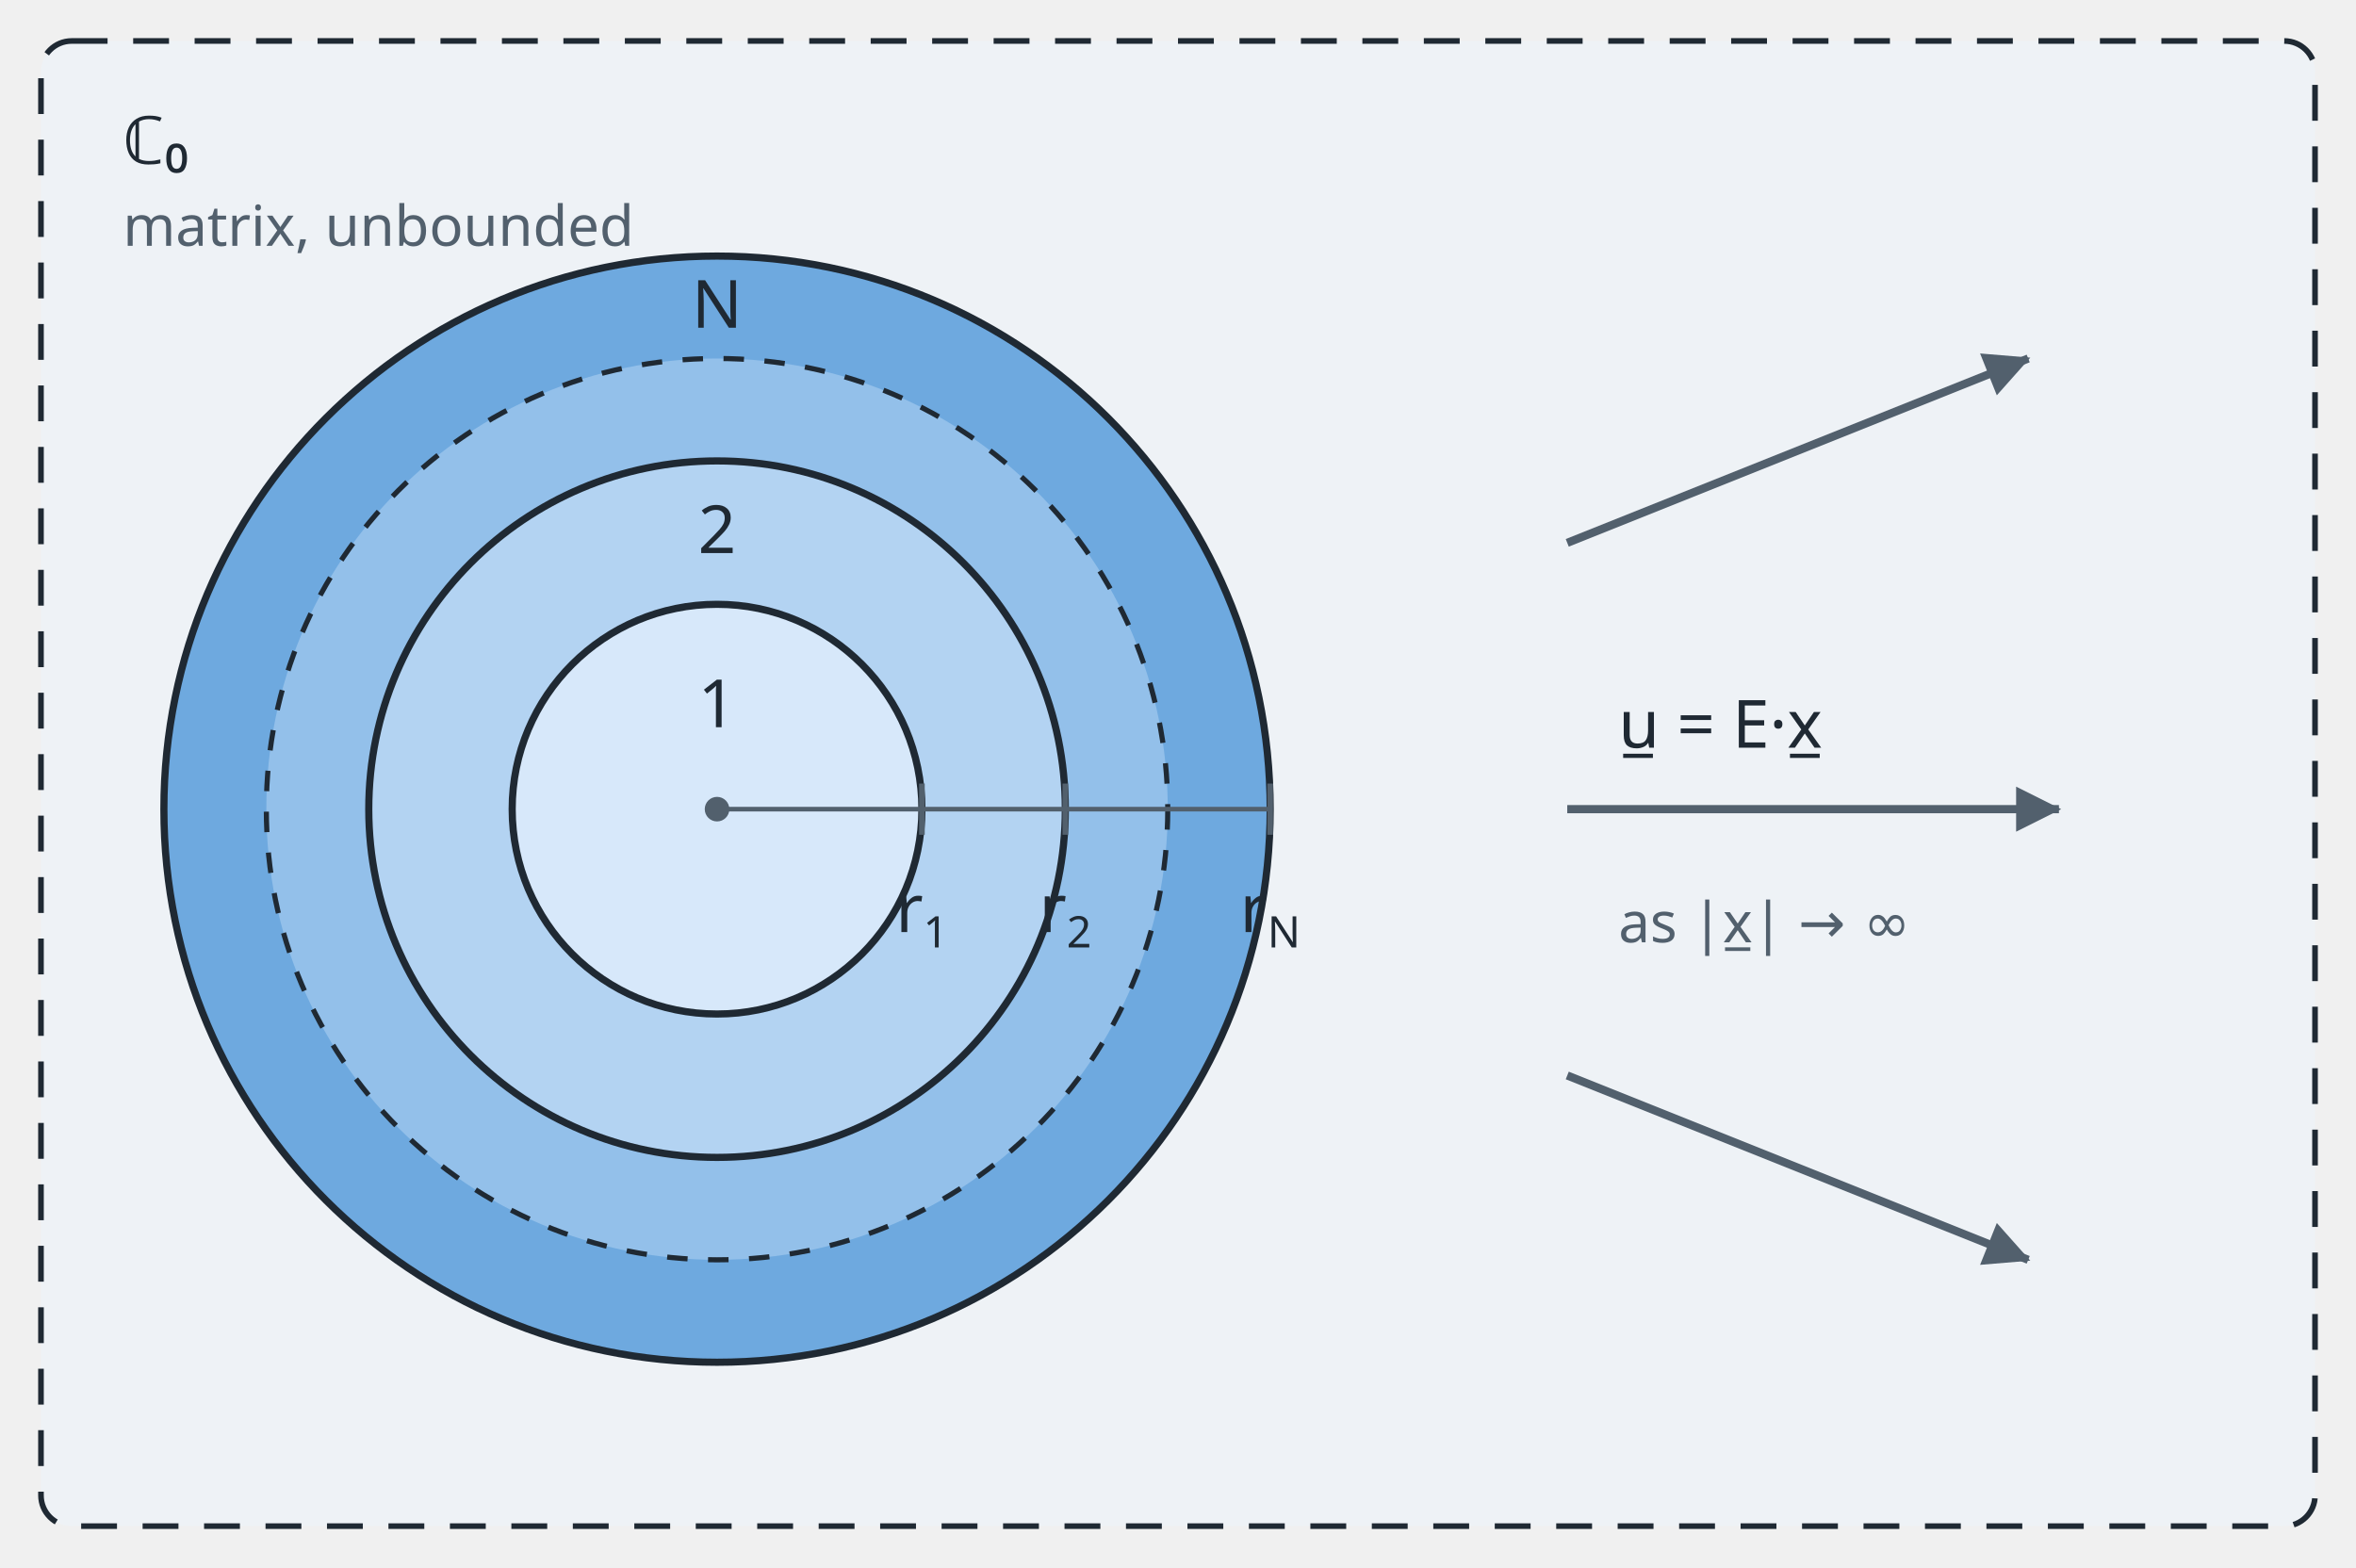
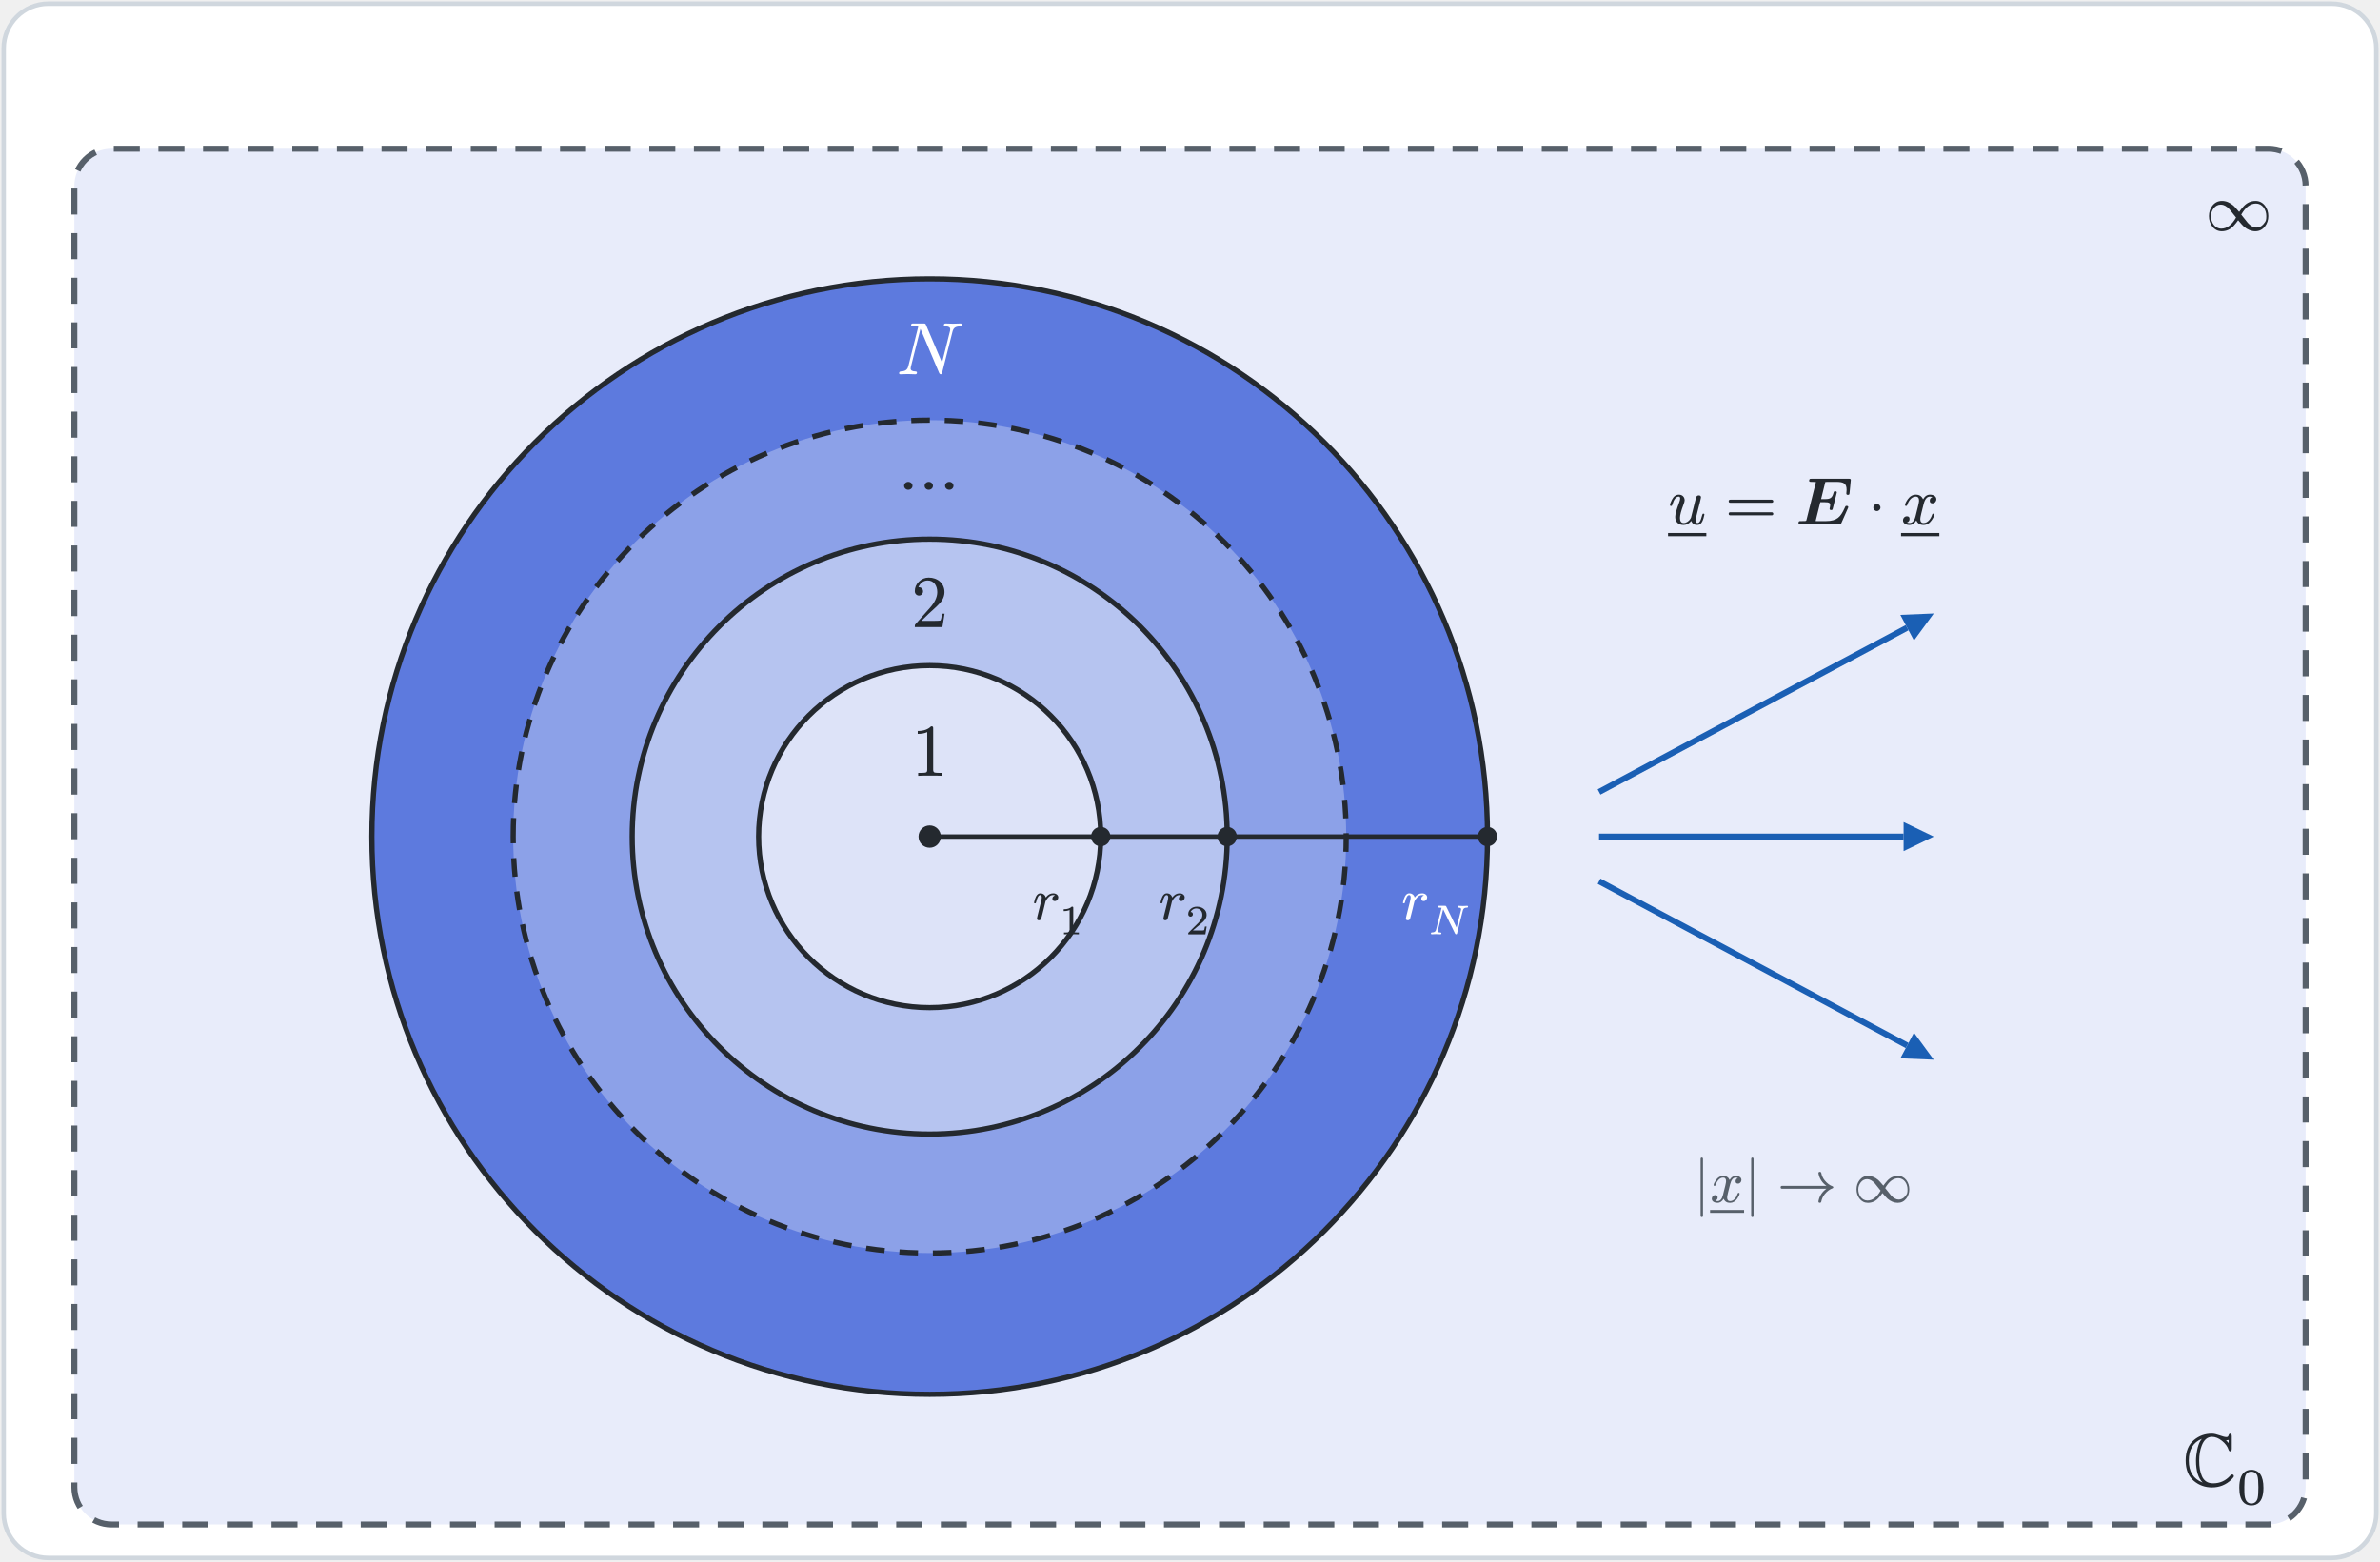
- <svg xmlns="http://www.w3.org/2000/svg" viewBox="0 0 460 306" width="460" height="306" role="img" aria-labelledby="ttl dsc">
-   <style>
-     .edge  { stroke: #1f2933; fill: none; }
-     .txt   { fill: #1f2933; font: 13px ui-sans-serif, system-ui, sans-serif; }
-     .sub   { fill: #52606d; font: 11px ui-sans-serif, system-ui, sans-serif; }
-     .bg    { fill: #eef2f6; }
-     .s1    { fill: #d7e8fa; }
-     .s2    { fill: #b3d3f2; }
-     .s3    { fill: #93c0ea; }
-     .sN    { fill: #6ea9df; }
-     .rule  { stroke: #52606d; fill: none; }
-     .head  { fill: #52606d; }
-     /* One palette, deliberately. Served as an image, an SVG resolves
-        prefers-color-scheme against the OPERATING SYSTEM, not the site's theme
-        toggle, so a dark variant would fire on a light page as readily as on a
-        dark one. A self-contained figure with its own neutral panel reads
-        correctly under both site themes. */
-   </style>
+ <svg xmlns="http://www.w3.org/2000/svg" xmlns:xlink="http://www.w3.org/1999/xlink" width="640" height="420" viewBox="0 0 640 420">
+   <path fill="rgb(100%, 100%, 100%)" stroke-width="1.2" stroke="rgb(81.57%, 84.31%, 87.06%)" stroke-miterlimit="10" d="M 320 419 L 13 419 C 6.37 419 1 413.63 1 407 L 1 13 C 1 6.37 6.37 1 13 1 L 627 1 C 633.63 1 639 6.37 639 13 L 639 407 C 639 413.63 633.63 419 627 419 Z M 320 419 " />
+   <path fill="rgb(91.01%, 92.66%, 98.16%)" stroke-width="1.6" stroke="rgb(34.12%, 37.65%, 41.57%)" stroke-dasharray="7 5" stroke-miterlimit="10" d="M 320 410 L 30 410 C 24.48 410 20 405.52 20 400 L 20 50 C 20 44.48 24.48 40 30 40 L 610 40 C 615.52 40 620 44.48 620 50 L 620 400 C 620 405.52 615.52 410 610 410 Z M 320 410 " />
+   <path fill="rgb(36.33%, 48%, 87%)" stroke-width="1.4" stroke="rgb(14.12%, 16.08%, 18.43%)" stroke-miterlimit="10" d="M 100 225 C 100 142.16 167.16 75 250 75 C 332.84 75 400 142.16 400 225 C 400 307.84 332.84 375 250 375 C 167.16 375 100 307.84 100 225 " />
+   <path fill="rgb(55.06%, 63.29%, 90.82%)" stroke-width="1.4" stroke="rgb(14.12%, 16.08%, 18.43%)" stroke-dasharray="5 4" stroke-miterlimit="10" d="M 138 225 C 138 163.14 188.14 113 250 113 C 311.86 113 362 163.14 362 225 C 362 286.86 311.86 337 250 337 C 188.14 337 138 286.86 138 225 " />
+   <path fill="rgb(71.54%, 76.75%, 94.19%)" stroke-width="1.4" stroke="rgb(14.12%, 16.08%, 18.43%)" stroke-miterlimit="10" d="M 170 225 C 170 180.82 205.82 145 250 145 C 294.18 145 330 180.82 330 225 C 330 269.18 294.18 305 250 305 C 205.82 305 170 269.18 170 225 " />
+   <path fill="rgb(86.52%, 88.99%, 97.25%)" stroke-width="1.4" stroke="rgb(14.12%, 16.08%, 18.43%)" stroke-miterlimit="10" d="M 204 225 C 204 199.59 224.59 179 250 179 C 275.41 179 296 199.59 296 225 C 296 250.41 275.41 271 250 271 C 224.59 271 204 250.41 204 225 " />
+   <path fill="none" stroke-width="1.2" stroke="rgb(14.12%, 16.08%, 18.43%)" stroke-miterlimit="10" d="M 250 225 L 400 225 " />
+   <path fill="rgb(14.12%, 16.08%, 18.43%)" d="M 253 225 C 253 226.66 251.66 228 250 228 C 248.34 228 247 226.66 247 225 C 247 223.34 248.34 222 250 222 C 251.66 222 253 223.34 253 225 Z M 253 225 " />
+   <path fill="rgb(14.12%, 16.08%, 18.43%)" d="M 298.6 225 C 298.6 226.44 297.44 227.6 296 227.6 C 294.56 227.6 293.4 226.44 293.4 225 C 293.4 223.56 294.56 222.4 296 222.4 C 297.44 222.4 298.6 223.56 298.6 225 Z M 298.6 225 " />
+   <path fill="rgb(14.12%, 16.08%, 18.43%)" d="M 332.6 225 C 332.6 226.44 331.44 227.6 330 227.6 C 328.56 227.6 327.4 226.44 327.4 225 C 327.4 223.56 328.56 222.4 330 222.4 C 331.44 222.4 332.6 223.56 332.6 225 Z M 332.6 225 " />
+   <path fill="rgb(14.12%, 16.08%, 18.43%)" d="M 402.6 225 C 402.6 226.44 401.44 227.6 400 227.6 C 398.56 227.6 397.4 226.44 397.4 225 C 397.4 223.56 398.56 222.4 400 222.4 C 401.44 222.4 402.6 223.56 402.6 225 Z M 402.6 225 " />
+   <path fill="none" stroke-width="1.6" stroke="rgb(10.2%, 37.25%, 70.59%)" stroke-miterlimit="10" d="M 430 213 L 512.84 168.82 " />
+   <path fill="rgb(10.2%, 37.25%, 70.59%)" d="M 511.01 165.37 L 520 165 L 514.68 172.26 " />
+   <path fill="none" stroke-width="1.6" stroke="rgb(10.2%, 37.25%, 70.59%)" stroke-miterlimit="10" d="M 430 225 L 511.89 225 " />
+   <path fill="rgb(10.2%, 37.25%, 70.59%)" d="M 511.89 221.09 L 520 225 L 511.89 228.91 " />
+   <path fill="none" stroke-width="1.6" stroke="rgb(10.2%, 37.25%, 70.59%)" stroke-miterlimit="10" d="M 430 237 L 512.84 281.18 " />
+   <path fill="rgb(10.2%, 37.25%, 70.59%)" d="M 514.68 277.74 L 520 285 L 511.01 284.63 " />
  <defs>
-     <marker id="ah" viewBox="0 0 10 10" refX="9.5" refY="5" markerWidth="5.5" markerHeight="5.5" orient="auto-start-reverse">
-       <path class="head" d="M 0 0 L 10 5 L 0 10 z" />
-     </marker>
+     <symbol id="g10DC0070621D3C17AF0BD3E1B4A78036" overflow="visible">
+       <path d="M 0 0m 5.38 13.32 c -0.82 -0.84 -2.02 -1.26 -3.6 -1.26 v -0.78 c 1.04 0 1.9 0.16 2.56 0.48 v -10.12 c 0 -0.36 -0.08 -0.6 -0.26 -0.7 c -0.18 -0.1 -0.68 -0.16 -1.48 -0.16 h -0.7 v -0.78 c 0.5 0.04 1.58 0.06 3.24 0.06 c 1.66 0 2.74 -0.02 3.24 -0.06 v 0.78 h -0.7 c -0.82 0 -1.32 0.06 -1.48 0.16 c -0.16 0.1 -0.26 0.34 -0.26 0.7 v 11.08 c 0 0.48 -0.04 0.6 -0.56 0.6 Z " />
+     </symbol>
+     <symbol id="g2DA06D75E11D89D71139E37E0285AC4E" overflow="visible">
+       <path d="M 0 0m 4.24 9.3 c -0.6 -0.59 -1.5 -0.88 -2.72 -0.88 v -0.62 c 0.83 0 1.48 0.13 1.99 0.36 v -6.97 c 0 -0.18 -0.01 -0.29 -0.06 -0.35 c -0.07 -0.15 -0.49 -0.24 -1.26 -0.24 h -0.57 v -0.6 l 2.49 0.06 l 2.51 -0.06 v 0.6 h -0.57 c -0.77 0 -1.19 0.08 -1.27 0.24 c -0.03 0.06 -0.04 0.17 -0.04 0.35 v 7.66 c 0 0.38 -0.06 0.45 -0.49 0.45 Z " />
+     </symbol>
+     <symbol id="g389CE36C8979EB8A835F9BE1D37170D9" overflow="visible">
+       <path d="M 0 0m 18.64 4.68 c 0.14 0.06 0.22 0.18 0.22 0.32 c 0 0.14 -0.08 0.26 -0.22 0.32 c -0.96 0.32 -1.86 1 -2.7 2.04 c -0.56 0.7 -0.94 1.52 -1.12 2.46 c -0.06 0.26 -0.22 0.38 -0.48 0.38 c -0.32 0 -0.48 -0.16 -0.48 -0.5 l 0.02 -0.04 v -0.02 c 0.34 -1.74 1.22 -3.12 2.68 -4.16 h -14.92 c -0.32 0 -0.48 -0.16 -0.48 -0.48 c 0 -0.32 0.16 -0.48 0.48 -0.48 h 14.92 c -1.46 -1.04 -2.34 -2.42 -2.68 -4.16 v -0.02 l -0.02 -0.04 c 0 -0.34 0.16 -0.5 0.48 -0.5 c 0.26 0 0.42 0.12 0.48 0.38 c 0.18 0.94 0.56 1.76 1.12 2.46 c 0.84 1.04 1.74 1.72 2.7 2.04 Z " />
+     </symbol>
+     <symbol id="g42D7FF388518CFDC4328178882EB43A6" overflow="visible">
+       <path d="M 0 0m 1.67 5.94 c 0.45 0 0.78 0.34 0.78 0.78 c 0 0.5 -0.27 0.77 -0.78 0.78 c 0.31 0.66 1.01 1.19 1.92 1.19 c 1.23 0 2.04 -0.92 2.04 -2.16 c 0 -0.67 -0.24 -1.32 -0.73 -1.95 c -0.24 -0.32 -0.42 -0.55 -0.55 -0.67 l -3.32 -3.29 c -0.18 -0.17 -0.15 -0.21 -0.15 -0.63 h 5.77 l 0.43 2.63 h -0.59 c -0.1 -0.74 -0.21 -1.18 -0.34 -1.27 c -0.07 -0.04 -0.5 -0.07 -1.33 -0.07 h -2.38 c 0.94 0.83 1.81 1.57 2.63 2.23 c 0.63 0.49 1.08 0.92 1.36 1.3 c 0.42 0.55 0.63 1.12 0.63 1.72 c 0 0.87 -0.34 1.55 -1.02 2.06 c -0.6 0.46 -1.36 0.7 -2.25 0.7 c -0.77 0 -1.43 -0.22 -2 -0.67 c -0.6 -0.49 -0.91 -1.11 -0.91 -1.86 c 0 -0.48 0.35 -0.83 0.78 -0.83 Z " />
+     </symbol>
+     <symbol id="g486C4AB035ECE56831C4B66288578045" overflow="visible">
+       <path d="M 0 0m 11.73 9.51 c -0.28 0 -1.19 0.06 -1.47 0.06 c -0.22 0 -0.34 -0.13 -0.34 -0.36 c 0 -0.15 0.13 -0.24 0.36 -0.24 c 0.55 -0.01 0.83 -0.18 0.83 -0.52 c 0 -0.07 -0.01 -0.17 -0.04 -0.32 l -1.48 -5.88 l -3.46 7.06 c -0.11 0.24 -0.18 0.27 -0.52 0.27 h -1.9 c -0.32 0 -0.49 -0.04 -0.49 -0.36 c 0 -0.15 0.17 -0.24 0.5 -0.24 c 0.34 0 0.6 -0.03 0.83 -0.07 l -1.85 -7.34 c -0.18 -0.7 -0.55 -0.91 -1.39 -0.95 c -0.24 0 -0.35 -0.11 -0.35 -0.34 c 0 -0.18 0.08 -0.27 0.27 -0.27 c 0.27 0 1.18 0.06 1.44 0.06 c 0.28 0 1.19 -0.06 1.47 -0.06 c 0.22 0 0.34 0.11 0.34 0.35 c 0 0.17 -0.13 0.25 -0.38 0.25 c -0.55 0.01 -0.81 0.1 -0.81 0.53 c 0 0.07 0.01 0.18 0.04 0.34 l 1.75 6.93 l 3.98 -8.13 c 0.1 -0.18 0.21 -0.27 0.36 -0.27 c 0.18 0 0.34 0.11 0.34 0.34 l 1.93 7.64 c 0.18 0.71 0.53 0.97 1.41 0.98 c 0.22 0 0.34 0.11 0.34 0.35 c 0 0.17 -0.08 0.25 -0.27 0.25 c -0.27 0 -1.18 -0.06 -1.44 -0.06 Z " />
+     </symbol>
+     <symbol id="g4E57D157945F55BC5C802672DC2851E" overflow="visible">
+       <path d="M 0 0m 2.78 -5 c 0.26 0 0.4 0.16 0.4 0.48 v 19.04 c 0 0.32 -0.14 0.48 -0.4 0.48 c -0.26 0 -0.4 -0.16 -0.4 -0.48 v -19.04 c 0 -0.32 0.14 -0.48 0.4 -0.48 Z " />
+     </symbol>
+     <symbol id="g597DA3855C80C43E5CEA6582AD824ED" overflow="visible">
+       <path d="M 0 0m 4.74 13.32 c -1.02 0 -1.88 -0.36 -2.62 -1.08 c -0.74 -0.72 -1.12 -1.56 -1.12 -2.58 c 0 -0.68 0.5 -1.18 1.12 -1.18 c 0.6 0 1.1 0.52 1.1 1.12 c 0 0.66 -0.48 1.12 -1.12 1.12 c -0.06 0 -0.1 0 -0.14 -0.02 c 0.38 0.98 1.26 1.84 2.52 1.84 c 1.64 0 2.56 -1.42 2.56 -3.14 c 0 -1.34 -0.68 -2.78 -2.04 -4.3 l -3.76 -4.24 c -0.26 -0.3 -0.24 -0.28 -0.24 -0.86 h 7.42 l 0.58 3.6 h -0.66 c -0.16 -1.02 -0.3 -1.6 -0.42 -1.78 c -0.1 -0.1 -0.7 -0.14 -1.8 -0.14 h -3.34 l 1.94 1.9 c 1.36 1.28 3.08 2.66 3.66 3.72 c 0.4 0.7 0.6 1.4 0.6 2.1 c 0 2.36 -1.84 3.92 -4.24 3.92 Z " />
+     </symbol>
+     <symbol id="g5D49A9B845DCD39A975954B1E5C5210F" overflow="visible">
+       <path d="M 0 0m 13.06 1.74 c 0.42 0.42 0.64 0.72 0.64 0.88 c 0 0.32 -0.16 0.48 -0.5 0.48 c -0.14 0 -0.28 -0.1 -0.46 -0.3 c -1.22 -1.38 -2.76 -2.08 -4.62 -2.08 c -1.44 0 -2.44 0.64 -3 1.9 c -0.5 1.14 -0.74 2.54 -0.74 4.2 c 0 1.5 0.22 2.84 0.66 3.98 c 0.6 1.62 1.54 2.42 2.8 2.42 c 0.9 0 1.78 -0.36 2.68 -1.08 c 0.9 -0.72 1.48 -1.52 1.76 -2.4 c 0.1 -0.28 0.24 -0.42 0.46 -0.42 c 0.26 0 0.4 0.24 0.4 0.72 v 3.3 c 0 0.5 -0.14 0.74 -0.4 0.74 c -0.22 0 -0.38 -0.16 -0.46 -0.46 c -0.08 -0.3 -0.26 -0.46 -0.56 -0.46 c -0.4 0 -1 0.16 -1.84 0.46 c -0.84 0.3 -1.54 0.46 -2.1 0.46 c -1.82 0 -3.4 -0.56 -4.76 -1.68 c -1.52 -1.24 -2.28 -3.08 -2.28 -5.54 c 0 -2.46 0.76 -4.32 2.26 -5.54 c 1.38 -1.14 3 -1.7 4.82 -1.7 c 2.02 0 3.78 0.7 5.24 2.12 Z m -0.76 10.66 v -0.86 c -0.16 0.18 -0.4 0.44 -0.72 0.78 h 0.16 c 0.22 0 0.42 0.02 0.56 0.08 Z m -7.18 0.3 c -0.18 -0.2 -0.34 -0.44 -0.5 -0.7 c -0.62 -1.02 -1.1 -3.42 -1.1 -5.18 c 0 -2.76 0.6 -4.72 1.8 -5.9 c -2.5 0.96 -3.74 2.94 -3.74 5.92 c 0 2.96 1.18 4.92 3.54 5.86 Z " />
+     </symbol>
+     <symbol id="g702CA45024B8DCE29F17CDCB828077FD" overflow="visible">
+       <path d="M 0 0m 3.84 5 c 0 0.58 -0.48 1.06 -1.06 1.06 c -0.58 0 -1.06 -0.48 -1.06 -1.06 c 0 -0.58 0.48 -1.06 1.06 -1.06 c 0.58 0 1.06 0.48 1.06 1.06 Z " />
+     </symbol>
+     <symbol id="g7AC4C957518AC573BE8181FF9341A8CF" overflow="visible">
+       <path d="M 0 0m 14.4 5 c 0 0.6 -0.52 1.06 -1.12 1.06 c -0.62 0 -1.14 -0.46 -1.14 -1.06 c 0 -0.6 0.52 -1.06 1.14 -1.06 c 0.6 0 1.12 0.46 1.12 1.06 Z m -5.52 0 c 0 0.6 -0.52 1.06 -1.12 1.06 c -0.62 0 -1.12 -0.46 -1.12 -1.06 c 0 -0.6 0.5 -1.06 1.12 -1.06 c 0.6 0 1.12 0.46 1.12 1.06 Z m -5.5 0 c 0 0.6 -0.52 1.06 -1.14 1.06 c -0.6 0 -1.12 -0.46 -1.12 -1.06 c 0 -0.6 0.52 -1.06 1.12 -1.06 c 0.6 0 1.14 0.46 1.14 1.06 Z " />
+     </symbol>
+     <symbol id="g8D45C26E48F6E28B68EC89DD05376652" overflow="visible">
+       <path d="M 0 0m 8.72 7.48 c 0 0.84 -0.82 1.36 -1.7 1.36 c -0.98 0 -1.8 -0.46 -2.48 -1.4 c -0.2 0.78 -0.88 1.4 -1.82 1.4 c -0.82 0 -1.42 -0.64 -1.84 -1.94 c -0.2 -0.66 -0.3 -1.04 -0.3 -1.16 c 0 -0.18 0.1 -0.28 0.32 -0.28 c 0.1 0 0.16 0.02 0.22 0.06 c 0.1 0.18 0.16 0.32 0.18 0.46 c 0.36 1.52 0.82 2.28 1.36 2.28 c 0.34 0 0.52 -0.28 0.52 -0.84 c 0 -0.26 -0.1 -0.8 -0.3 -1.62 l -1.14 -4.54 c -0.06 -0.26 -0.18 -0.78 -0.18 -0.88 c 0 -0.4 0.22 -0.6 0.64 -0.6 c 0.4 0 0.66 0.2 0.8 0.6 l 0.38 1.44 c 0.22 0.86 0.36 1.42 0.42 1.68 l 0.62 2.56 c 0.04 0.16 0.2 0.42 0.46 0.8 c 0.54 0.76 1.16 1.4 2.14 1.4 c 0.24 0 0.44 -0.04 0.62 -0.14 c -0.6 -0.18 -0.9 -0.56 -0.9 -1.1 c 0 -0.52 0.28 -0.78 0.82 -0.78 c 0.66 0 1.16 0.58 1.16 1.24 Z " />
+     </symbol>
+     <symbol id="gA26C56B321815648AE99DDA2852BEC33" overflow="visible">
+       <path d="M 0 0m 17.28 13.66 c -0.38 0 -1.62 -0.06 -2 -0.06 c -0.38 0 -1.64 0.06 -2.02 0.06 c -0.3 0 -0.44 -0.16 -0.44 -0.48 c 0 -0.18 0.14 -0.28 0.44 -0.3 c 0.84 0 1.26 -0.26 1.26 -0.78 c 0 -0.12 -0.02 -0.26 -0.04 -0.4 l -2.16 -8.56 l -4.3 10.1 c -0.16 0.38 -0.2 0.42 -0.7 0.42 h -2.66 c -0.48 0 -0.66 -0.04 -0.66 -0.48 c 0 -0.2 0.22 -0.3 0.64 -0.3 c 0.84 0 1.26 -0.02 1.28 -0.08 l -2.66 -10.6 c -0.18 -0.78 -0.64 -1.22 -1.36 -1.36 c -0.52 -0.06 -1.12 0.02 -1.12 -0.54 c 0 -0.2 0.12 -0.3 0.34 -0.3 c 0.36 0 1.6 0.06 1.98 0.06 c 0.38 0 1.66 -0.06 2.04 -0.06 c 0.3 0 0.44 0.16 0.44 0.48 c 0 0.18 -0.16 0.28 -0.48 0.3 c -0.82 0.02 -1.22 0.28 -1.22 0.78 c 0 0.1 0.02 0.24 0.06 0.44 l 2.58 10.22 l 5 -11.8 c 0.12 -0.28 0.28 -0.42 0.46 -0.42 c 0.18 0 0.3 0.16 0.38 0.48 l 2.78 11 c 0.26 1.02 0.82 1.38 2.06 1.4 c 0.28 0.02 0.42 0.18 0.42 0.5 c -0.06 0.18 -0.08 0.28 -0.34 0.28 Z " />
+     </symbol>
+     <symbol id="gD09758E5AE1D7D4DAFADD2F617428435" overflow="visible">
+       <path d="M 0 0m 10.54 7.46 c 0 0.92 -0.9 1.38 -1.9 1.38 c -0.86 0 -1.54 -0.46 -2.06 -1.38 c -0.42 0.92 -1.12 1.38 -2.14 1.38 c -0.98 0 -1.78 -0.46 -2.42 -1.36 c -0.54 -0.78 -0.82 -1.36 -0.82 -1.74 c 0 -0.18 0.1 -0.28 0.3 -0.28 c 0.18 0 0.3 0.1 0.34 0.28 c 0.38 1.16 1.22 2.52 2.56 2.52 c 0.66 0 0.98 -0.42 0.98 -1.24 c 0 -0.42 -0.36 -1.98 -1.06 -4.66 c -0.34 -1.34 -0.94 -2 -1.8 -2 c -0.28 0 -0.54 0.06 -0.76 0.16 c 0.52 0.2 0.78 0.56 0.78 1.08 c 0 0.52 -0.26 0.78 -0.8 0.78 c -0.66 0 -1.16 -0.56 -1.16 -1.22 c 0 -0.92 0.94 -1.38 1.92 -1.38 c 0.84 0 1.52 0.46 2.06 1.38 c 0.38 -0.92 1.1 -1.38 2.14 -1.38 c 0.96 0 1.76 0.46 2.4 1.36 c 0.54 0.78 0.82 1.36 0.82 1.74 c 0 0.18 -0.1 0.28 -0.3 0.28 c -0.18 0 -0.28 -0.1 -0.34 -0.28 c -0.34 -1.14 -1.24 -2.52 -2.54 -2.52 c -0.66 0 -1 0.4 -1 1.22 c 0 0.26 0.1 0.82 0.32 1.72 l 0.68 2.7 c 0.38 1.5 1 2.26 1.88 2.26 c 0.28 0 0.54 -0.06 0.76 -0.16 c -0.54 -0.18 -0.8 -0.54 -0.8 -1.08 c 0 -0.52 0.28 -0.78 0.82 -0.78 c 0.64 0 1.14 0.58 1.14 1.22 Z " />
+     </symbol>
+     <symbol id="gD2FDB0393EE13DE6DEC1A566BB325770" overflow="visible">
+       <path d="M 0 0m 7.22 4.47 c 0 1.58 -0.28 2.79 -0.83 3.61 c -0.45 0.7 -1.34 1.22 -2.42 1.22 c -0.45 0 -0.85 -0.07 -1.2 -0.22 c -1.54 -0.64 -2.04 -2.44 -2.04 -4.61 c 0 -0.48 0.03 -0.92 0.07 -1.36 c 0.24 -1.83 1.09 -3.39 3.18 -3.39 c 0.45 0 0.85 0.07 1.2 0.22 c 1.54 0.63 2.04 2.38 2.04 4.52 Z m -1.6 3.11 c 0.15 -0.52 0.24 -1.48 0.24 -2.93 c 0 -1.37 -0.06 -2.34 -0.18 -2.91 c -0.17 -0.83 -0.76 -1.51 -1.71 -1.51 c -0.35 0 -0.7 0.11 -1.02 0.35 c -0.43 0.32 -0.7 0.95 -0.81 1.92 c -0.04 0.32 -0.06 1.04 -0.06 2.16 c 0 1.36 0.07 2.3 0.21 2.8 c 0.24 0.9 0.8 1.34 1.68 1.34 c 0.84 0 1.46 -0.55 1.65 -1.22 Z " />
+     </symbol>
+     <symbol id="gD94CD854BA529F2AF750E8C6E8B68248" overflow="visible">
+       <path d="M 0 0m 10.86 2.88 c 0 0.18 -0.1 0.28 -0.32 0.28 c -0.18 0 -0.28 -0.14 -0.34 -0.42 c -0.1 -0.38 -0.2 -0.76 -0.34 -1.14 c -0.26 -0.82 -0.62 -1.24 -1.06 -1.24 c -0.36 0 -0.54 0.28 -0.54 0.84 c 0 0.34 0.14 1.02 0.4 2.02 l 0.54 2.12 c 0.18 0.72 0.34 1.22 0.46 1.84 l 0.12 0.54 c 0.04 0.14 0.06 0.24 0.06 0.3 c 0 0.4 -0.22 0.6 -0.66 0.6 c -0.44 0 -0.72 -0.24 -0.84 -0.74 l -1.48 -5.92 c -0.02 -0.06 -0.1 -0.2 -0.26 -0.44 c -0.32 -0.52 -1.1 -1.16 -1.9 -1.16 c -0.76 0 -1.14 0.52 -1.14 1.54 c 0 0.82 0.36 2.14 1.06 3.98 c 0.22 0.6 0.34 1.02 0.34 1.26 c 0 1 -0.7 1.7 -1.7 1.7 c -0.9 0 -1.6 -0.5 -2.1 -1.5 c -0.38 -0.78 -0.58 -1.32 -0.58 -1.6 c 0 -0.18 0.1 -0.28 0.32 -0.28 c 0.26 0 0.3 0.12 0.38 0.4 c 0.46 1.6 1.1 2.4 1.92 2.4 c 0.28 0 0.42 -0.2 0.42 -0.58 c 0 -0.3 -0.12 -0.72 -0.34 -1.3 c -0.76 -2.02 -1.14 -3.42 -1.14 -4.16 c 0 -1.54 0.96 -2.44 2.5 -2.44 c 0.86 0 1.64 0.4 2.3 1.22 c 0.28 -0.82 0.88 -1.22 1.8 -1.22 c 1.38 0 1.8 1.62 2.12 3.1 Z " />
+     </symbol>
+     <symbol id="gE0516CFDC1ABABF49B62106E5BDA09DE" overflow="visible">
+       <path d="M 0 0m 16.5 13.24 c 0 0.36 -0.34 0.36 -0.66 0.36 h -11.08 c -0.42 0 -0.44 -0.02 -0.54 -0.1 c -0.14 -0.1 -0.18 -0.48 -0.18 -0.48 c 0 -0.36 0.28 -0.36 0.82 -0.36 c 0.42 0 0.8 -0.02 1.22 -0.04 l -2.82 -11.28 c -0.08 -0.32 -0.1 -0.34 -0.46 -0.38 c -0.34 -0.02 -0.74 -0.02 -1.06 -0.02 c -0.52 0 -0.56 0 -0.64 -0.04 c -0.24 -0.14 -0.24 -0.46 -0.24 -0.54 c 0 -0.36 0.34 -0.36 0.68 -0.36 h 11.42 c 0.48 0 0.56 0 0.74 0.42 l 1.92 4.34 c 0.12 0.26 0.12 0.36 0.12 0.36 c 0 0.36 -0.38 0.36 -0.48 0.36 c -0.32 0 -0.34 -0.04 -0.58 -0.58 c -1.2 -2.64 -2.24 -3.96 -5.62 -3.96 h -2.6 c -0.3 0 -0.34 0 -0.48 0.02 l 1.4 5.62 h 1.38 c 1.18 0 1.58 -0.18 1.58 -0.86 c 0 -0.32 -0.14 -0.86 -0.16 -0.92 l -0.02 -0.2 c 0 -0.3 0.26 -0.36 0.46 -0.36 c 0.38 0 0.4 0.12 0.5 0.48 l 1.12 4.46 c 0.08 0.26 0.08 0.32 0.08 0.32 c 0 0.36 -0.4 0.36 -0.48 0.36 c -0.38 0 -0.42 -0.14 -0.52 -0.52 c -0.4 -1.5 -1 -1.82 -2.5 -1.82 h -1.2 l 1.26 5.1 c 0.26 0.04 0.48 0.04 0.68 0.04 h 2.62 c 2.18 0 3.06 -0.48 3.06 -2.38 c 0 -0.36 -0.08 -0.8 -0.08 -1.12 c 0 -0.38 0.38 -0.38 0.48 -0.38 c 0.42 0 0.44 0.2 0.48 0.56 c 0.12 1.3 0.28 2.58 0.38 3.9 Z " />
+     </symbol>
+     <symbol id="gE3CA43397BB6BD0715F6D62086943629" overflow="visible">
+       <path d="M 0 0m 14.98 -0.22 c 1.16 0 2.12 0.48 2.86 1.42 c 0.68 0.88 1.02 1.92 1.02 3.12 c 0 1.18 -0.34 2.22 -1 3.1 c -0.74 0.94 -1.68 1.42 -2.82 1.42 c -1.36 0 -2.54 -0.52 -3.52 -1.56 c -0.58 -0.64 -1.04 -1.22 -1.38 -1.72 c -0.86 1.02 -1.44 1.66 -1.72 1.9 c -1.08 0.92 -2.22 1.38 -3.42 1.38 c -1.16 0 -2.12 -0.48 -2.86 -1.42 c -0.68 -0.88 -1.02 -1.92 -1.02 -3.12 c 0 -1.18 0.34 -2.22 1 -3.1 c 0.74 -0.94 1.68 -1.42 2.82 -1.42 c 1.36 0 2.54 0.52 3.52 1.56 c 0.58 0.64 1.04 1.22 1.38 1.72 c 0.86 -1.02 1.44 -1.66 1.72 -1.9 c 1.08 -0.92 2.22 -1.38 3.42 -1.38 Z m 3.28 4.54 c 0 -0.56 -0.04 -0.96 -0.1 -1.2 c -0.1 -0.38 -0.36 -0.78 -0.78 -1.24 c -0.58 -0.66 -1.28 -1 -2.08 -1 c -0.86 0 -1.7 0.46 -2.56 1.38 c -0.9 1.1 -1.56 1.92 -1.98 2.48 c 1.26 2.22 2.74 3.32 4.42 3.32 c 1.86 0 3.08 -1.78 3.08 -3.74 Z m -16.54 -0.02 c 0 0.9 0.28 1.68 0.84 2.38 c 0.56 0.7 1.26 1.06 2.12 1.06 c 0.86 0 1.7 -0.46 2.56 -1.38 c 0.9 -1.1 1.56 -1.92 1.98 -2.48 c -1.26 -2.22 -2.74 -3.32 -4.42 -3.32 c -1.86 0 -3.08 1.78 -3.08 3.74 Z " />
+     </symbol>
+     <symbol id="gFF57FEF93AFD1D52E24D806E8D0E0713" overflow="visible">
+       <path d="M 0 0m 13.96 7.34 h -12.36 c -0.32 0 -0.48 -0.16 -0.48 -0.46 c 0 -0.3 0.16 -0.46 0.48 -0.46 h 12.36 c 0.32 0 0.48 0.16 0.48 0.46 c 0 0.24 -0.22 0.46 -0.48 0.46 Z m 0 -3.76 h -12.36 c -0.32 0 -0.48 -0.16 -0.48 -0.46 c 0 -0.3 0.16 -0.46 0.48 -0.46 h 12.36 c 0.32 0 0.48 0.16 0.48 0.46 c 0 0.26 -0.22 0.46 -0.48 0.46 Z " />
+     </symbol>
  </defs>
-   <rect class="bg" x="8" y="8" width="444" height="290" rx="6" />
-   <rect class="edge" x="8" y="8" width="444" height="290" rx="6" stroke-width="1.1" stroke-dasharray="7 5" />
-   <text class="txt" x="24" y="32" font-style="italic">ℂ₀</text>
-   <text class="sub" x="24" y="48">matrix, unbounded</text>
-   <g transform="translate(140,158)">
-     <circle class="sN" r="108" />
-     <circle class="s3" r="88" />
-     <circle class="s2" r="68" />
-     <circle class="s1" r="40" />
-     <circle class="edge" r="108" stroke-width="1.4" />
-     <circle class="edge" r="88" stroke-width="1" stroke-dasharray="4 4" />
-     <circle class="edge" r="68" stroke-width="1.4" />
-     <circle class="edge" r="40" stroke-width="1.4" />
-     <text class="txt" x="0" y="-16" text-anchor="middle">1</text>
-     <text class="txt" x="0" y="-50" text-anchor="middle">2</text>
-     <text class="txt" x="0" y="-94" text-anchor="middle">N</text>
-     <path class="rule" stroke-width="0.9" d="M 0 0 H 108" />
-     <path class="rule" stroke-width="1.1" d="M 40 -5 V 5   M 68 -5 V 5   M 108 -5 V 5" />
-     <circle class="head" r="2.4" />
-     <text class="txt" x="40" y="24" text-anchor="middle" font-size="12" font-style="italic">r<tspan font-size="8.5" dy="3">1</tspan>
-     </text>
-     <text class="txt" x="68" y="24" text-anchor="middle" font-size="12" font-style="italic">r<tspan font-size="8.5" dy="3">2</tspan>
-     </text>
-     <text class="txt" x="108" y="24" text-anchor="middle" font-size="12" font-style="italic">r<tspan font-size="8.5" dy="3">N</tspan>
-     </text>
+   <g transform="matrix(0.9 0 0 0.9 593.0 49.7)">
+     <g>
+       <g class="typst-text" transform="matrix(1 0 0 -1 0 13.66)">
+         <use xlink:href="#gE3CA43397BB6BD0715F6D62086943629" x="0" y="0" fill="#24292f" />
+       </g>
+     </g>
  </g>
-   <g class="rule" stroke-width="1.6">
-     <path d="M 306 106 L 396 70" marker-end="url(#ah)" />
-     <path d="M 306 158 L 402 158" marker-end="url(#ah)" />
-     <path d="M 306 210 L 396 246" marker-end="url(#ah)" />
+   <g transform="matrix(1.0 0 0 1.0 587.0 386.0)">
+     <g>
+       <g class="typst-text" transform="matrix(1 0 0 -1 0 13.66)">
+         <use xlink:href="#g5D49A9B845DCD39A975954B1E5C5210F" x="0" y="0" fill="#24292f" />
+       </g>
+       <g class="typst-text" transform="matrix(1 0 0 -1 14.44 18.6)">
+         <use xlink:href="#gD2FDB0393EE13DE6DEC1A566BB325770" x="0" y="0" fill="#24292f" />
+       </g>
+     </g>
  </g>
-   <text class="txt" x="316" y="146" font-style="italic">u̲ = E·x̲</text>
-   <text class="sub" x="316" y="184">as |x̲| → ∞</text>
+   <g transform="matrix(1.0 0 0 1.0 245.0 195.0)">
+     <g>
+       <g class="typst-text" transform="matrix(1 0 0 -1 0 13.66)">
+         <use xlink:href="#g10DC0070621D3C17AF0BD3E1B4A78036" x="0" y="0" fill="#24292f" />
+       </g>
+     </g>
+   </g>
+   <g transform="matrix(1.0 0 0 1.0 245.0 155.0)">
+     <g>
+       <g class="typst-text" transform="matrix(1 0 0 -1 0 13.66)">
+         <use xlink:href="#g597DA3855C80C43E5CEA6582AD824ED" x="0" y="0" fill="#24292f" />
+       </g>
+     </g>
+   </g>
+   <g transform="matrix(1.0 0 0 1.0 242.0 122.0)">
+     <g>
+       <g class="typst-text" transform="matrix(1 0 0 -1 0 13.66)">
+         <use xlink:href="#g7AC4C957518AC573BE8181FF9341A8CF" x="0" y="0" fill="#24292f" />
+       </g>
+     </g>
+   </g>
+   <g transform="matrix(1.0 0 0 1.0 241.0 87.0)">
+     <g>
+       <g class="typst-text" transform="matrix(1 0 0 -1 0 13.66)">
+         <use xlink:href="#gA26C56B321815648AE99DDA2852BEC33" x="0" y="0" fill="#ffffff" />
+       </g>
+     </g>
+   </g>
+   <g transform="matrix(0.8 0 0 0.8 277.6 236.4)">
+     <g>
+       <g class="typst-text" transform="matrix(1 0 0 -1 0 13.66)">
+         <use xlink:href="#g8D45C26E48F6E28B68EC89DD05376652" x="0" y="0" fill="#24292f" />
+       </g>
+       <g class="typst-text" transform="matrix(1 0 0 -1 9.02 18.6)">
+         <use xlink:href="#g2DA06D75E11D89D71139E37E0285AC4E" x="0" y="0" fill="#24292f" />
+       </g>
+     </g>
+   </g>
+   <g transform="matrix(0.8 0 0 0.8 311.6 236.4)">
+     <g>
+       <g class="typst-text" transform="matrix(1 0 0 -1 0 13.66)">
+         <use xlink:href="#g8D45C26E48F6E28B68EC89DD05376652" x="0" y="0" fill="#24292f" />
+       </g>
+       <g class="typst-text" transform="matrix(1 0 0 -1 9.02 18.6)">
+         <use xlink:href="#g42D7FF388518CFDC4328178882EB43A6" x="0" y="0" fill="#24292f" />
+       </g>
+     </g>
+   </g>
+   <g transform="matrix(0.8 0 0 0.8 376.8 236.4)">
+     <g>
+       <g class="typst-text" transform="matrix(1 0 0 -1 0 13.66)">
+         <use xlink:href="#g8D45C26E48F6E28B68EC89DD05376652" x="0" y="0" fill="#ffffff" />
+       </g>
+       <g class="typst-text" transform="matrix(1 0 0 -1 9.02 18.6)">
+         <use xlink:href="#g486C4AB035ECE56831C4B66288578045" x="0" y="0" fill="#ffffff" />
+       </g>
+     </g>
+   </g>
+   <g transform="matrix(0.9 0 0 0.9 448.55 128.7)">
+     <g>
+       <g class="typst-group">
+         <g>
+           <g class="typst-text" transform="matrix(1 0 0 -1 0 13.66)">
+             <use xlink:href="#gD94CD854BA529F2AF750E8C6E8B68248" x="0" y="0" fill="#24292f" />
+           </g>
+           <path class="typst-shape" fill="none" stroke="#24292f" stroke-width="0.96" stroke-miterlimit="4" transform="matrix(1 0 0 1 0 16.76)" d="M 0 0h 11.44 " />
+           <g class="typst-text" transform="matrix(1 0 0 -1 17 13.66)">
+             <use xlink:href="#gFF57FEF93AFD1D52E24D806E8D0E0713" x="0" y="0" fill="#24292f" />
+           </g>
+           <g class="typst-text" transform="matrix(1 0 0 -1 38.11 13.66)">
+             <use xlink:href="#gE0516CFDC1ABABF49B62106E5BDA09DE" x="0" y="0" fill="#24292f" />
+           </g>
+           <g class="typst-text" transform="matrix(1 0 0 -1 59.62 13.66)">
+             <use xlink:href="#g702CA45024B8DCE29F17CDCB828077FD" x="0" y="0" fill="#24292f" />
+           </g>
+           <g class="typst-text" transform="matrix(1 0 0 -1 69.62 13.66)">
+             <use xlink:href="#gD09758E5AE1D7D4DAFADD2F617428435" x="0" y="0" fill="#24292f" />
+           </g>
+           <path class="typst-shape" fill="none" stroke="#24292f" stroke-width="0.96" stroke-miterlimit="4" transform="matrix(1 0 0 1 69.62 16.76)" d="M 0 0h 11.44 " />
+         </g>
+       </g>
+     </g>
+   </g>
+   <g transform="matrix(0.8 0 0 0.8 455.4 312.4)">
+     <g>
+       <g class="typst-group">
+         <g>
+           <g class="typst-text" transform="matrix(1 0 0 -1 0 13.66)">
+             <use xlink:href="#g4E57D157945F55BC5C802672DC2851E" x="0" y="0" fill="#57606a" />
+           </g>
+           <g class="typst-text" transform="matrix(1 0 0 -1 5.56 13.66)">
+             <use xlink:href="#gD09758E5AE1D7D4DAFADD2F617428435" x="0" y="0" fill="#57606a" />
+           </g>
+           <path class="typst-shape" fill="none" stroke="#57606a" stroke-width="0.96" stroke-miterlimit="4" transform="matrix(1 0 0 1 5.56 16.76)" d="M 0 0h 11.44 " />
+           <g class="typst-text" transform="matrix(1 0 0 -1 17 13.66)">
+             <use xlink:href="#g4E57D157945F55BC5C802672DC2851E" x="0" y="0" fill="#57606a" />
+           </g>
+           <g class="typst-text" transform="matrix(1 0 0 -1 28.12 13.66)">
+             <use xlink:href="#g389CE36C8979EB8A835F9BE1D37170D9" x="0" y="0" fill="#57606a" />
+           </g>
+           <g class="typst-text" transform="matrix(1 0 0 -1 53.67 13.66)">
+             <use xlink:href="#gE3CA43397BB6BD0715F6D62086943629" x="0" y="0" fill="#57606a" />
+           </g>
+         </g>
+       </g>
+     </g>
+   </g>
</svg>
